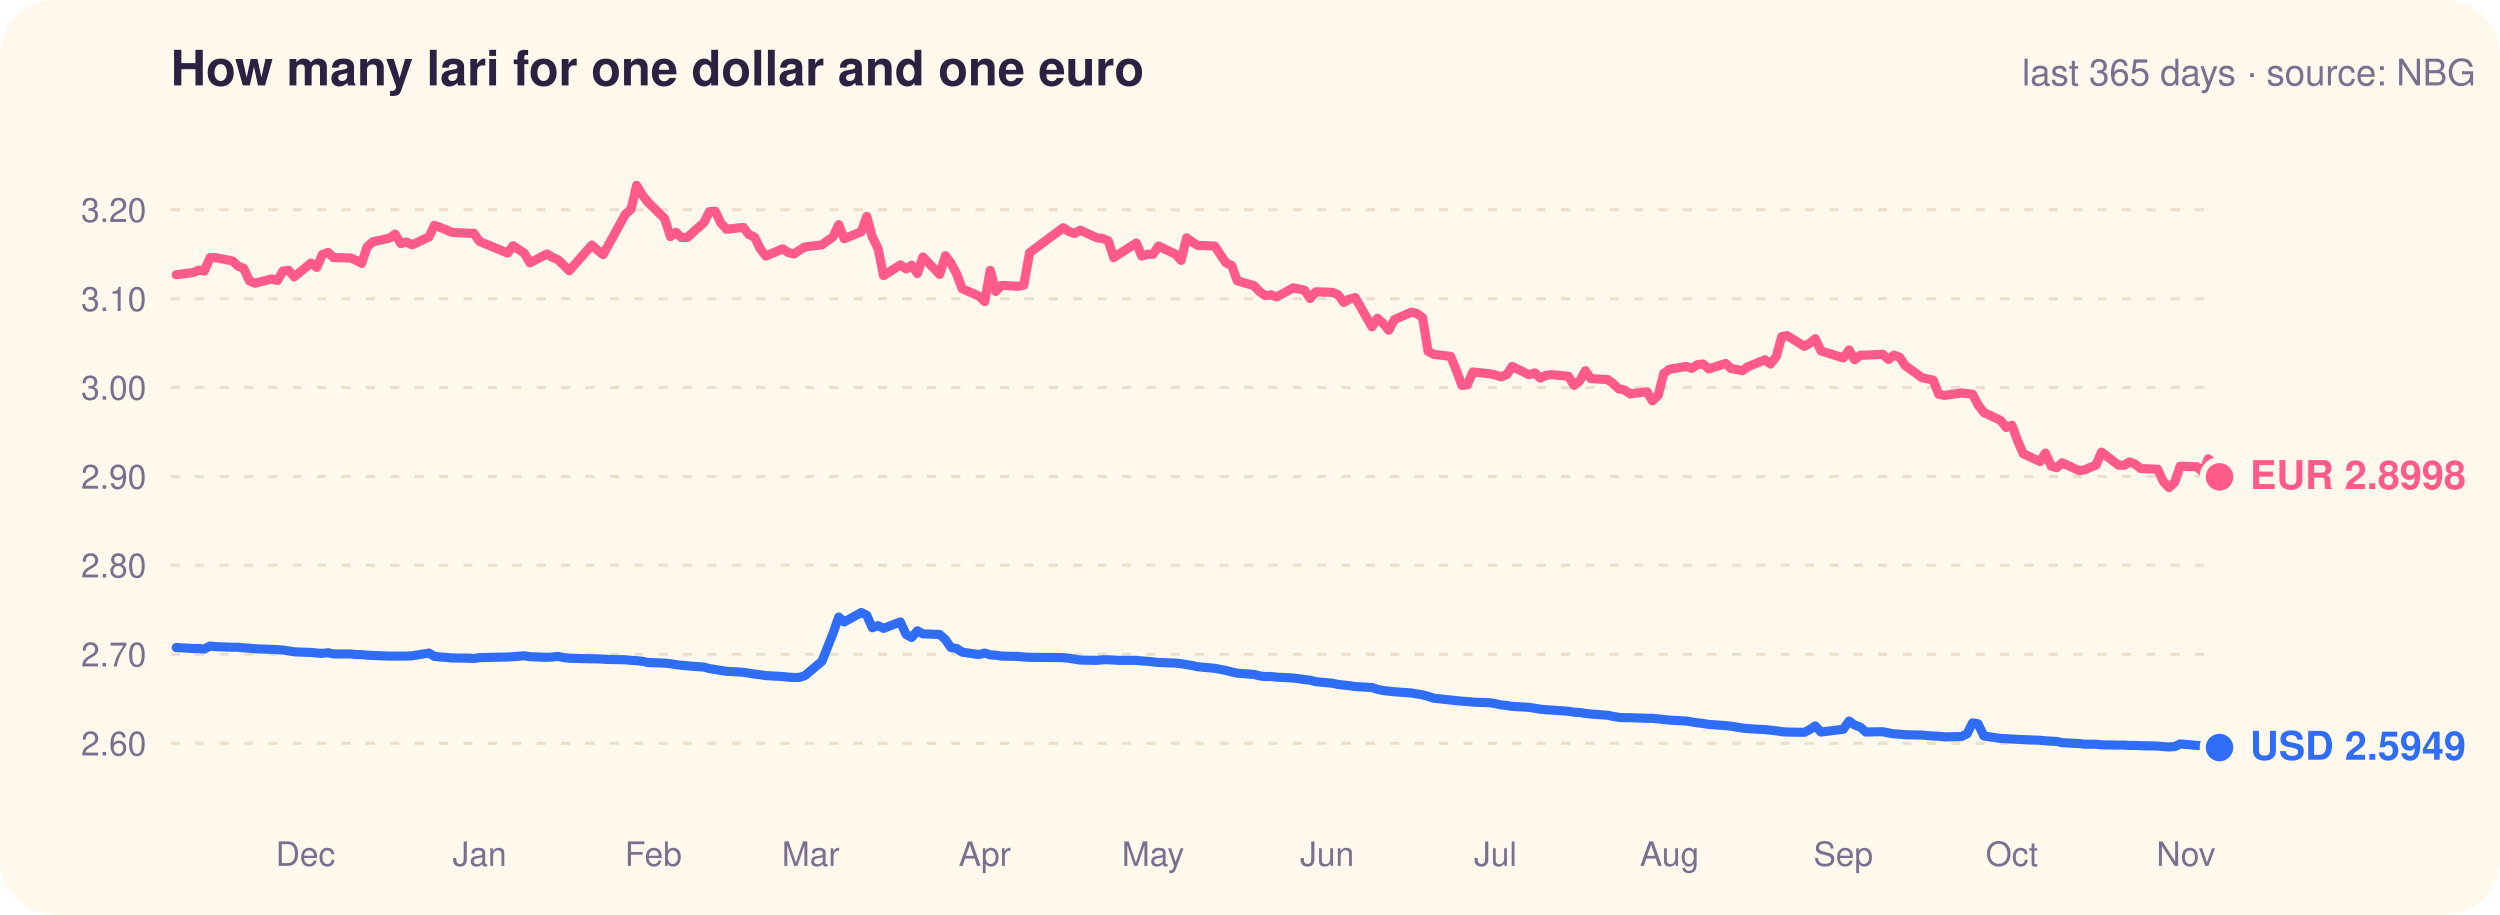
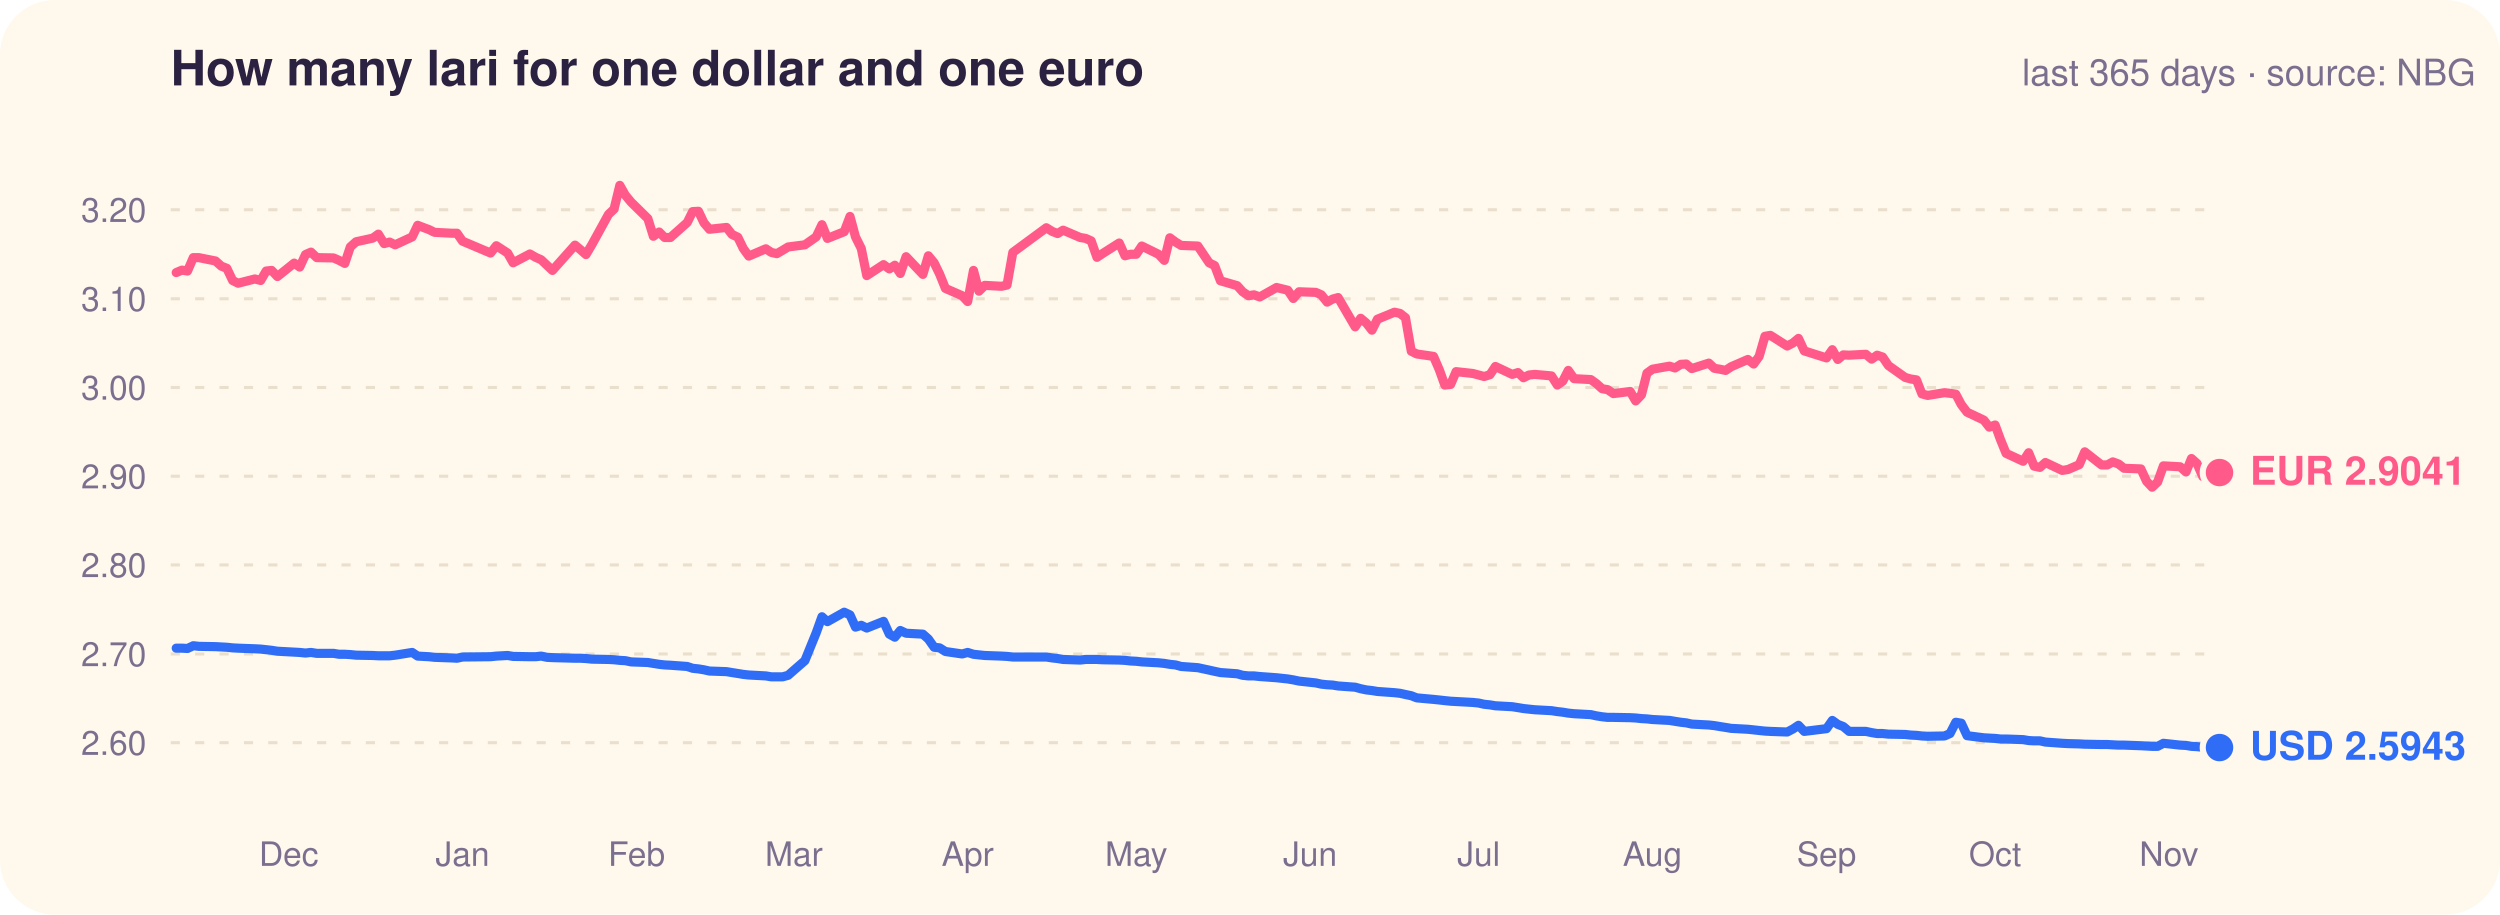
<svg xmlns="http://www.w3.org/2000/svg" viewBox="0 0 820 300" font-family="Segoe UI, Helvetica, Arial, sans-serif">
  <rect width="820" height="300" rx="18" fill="#fff8ec" />
  <text x="56" y="28" font-size="16" font-weight="700" fill="#2b2140">How many lari for one dollar and one euro</text>
  <text x="812" y="28" font-size="12" fill="#7a6f8f" text-anchor="end">last 365 days · source: NBG</text>
-   <line x1="56" x2="728" y1="243.8" y2="243.8" stroke="#eadfcc" stroke-dasharray="3 5" />
-   <text x="48" y="247.8" font-size="11" fill="#7a6f8f" text-anchor="end">2.60</text>
-   <line x1="56" x2="728" y1="214.6" y2="214.6" stroke="#eadfcc" stroke-dasharray="3 5" />
-   <text x="48" y="218.6" font-size="11" fill="#7a6f8f" text-anchor="end">2.70</text>
-   <line x1="56" x2="728" y1="185.4" y2="185.4" stroke="#eadfcc" stroke-dasharray="3 5" />
-   <text x="48" y="189.4" font-size="11" fill="#7a6f8f" text-anchor="end">2.80</text>
-   <line x1="56" x2="728" y1="156.3" y2="156.3" stroke="#eadfcc" stroke-dasharray="3 5" />
-   <text x="48" y="160.3" font-size="11" fill="#7a6f8f" text-anchor="end">2.90</text>
+   <line x1="56" x2="728" y1="243.6" y2="243.6" stroke="#eadfcc" stroke-dasharray="3 5" />
+   <text x="48" y="247.6" font-size="11" fill="#7a6f8f" text-anchor="end">2.60</text>
+   <line x1="56" x2="728" y1="214.5" y2="214.5" stroke="#eadfcc" stroke-dasharray="3 5" />
+   <text x="48" y="218.5" font-size="11" fill="#7a6f8f" text-anchor="end">2.70</text>
+   <line x1="56" x2="728" y1="185.3" y2="185.3" stroke="#eadfcc" stroke-dasharray="3 5" />
+   <text x="48" y="189.3" font-size="11" fill="#7a6f8f" text-anchor="end">2.80</text>
+   <line x1="56" x2="728" y1="156.2" y2="156.2" stroke="#eadfcc" stroke-dasharray="3 5" />
+   <text x="48" y="160.2" font-size="11" fill="#7a6f8f" text-anchor="end">2.90</text>
  <line x1="56" x2="728" y1="127.1" y2="127.1" stroke="#eadfcc" stroke-dasharray="3 5" />
  <text x="48" y="131.1" font-size="11" fill="#7a6f8f" text-anchor="end">3.00</text>
  <line x1="56" x2="728" y1="98.0" y2="98.0" stroke="#eadfcc" stroke-dasharray="3 5" />
  <text x="48" y="102.0" font-size="11" fill="#7a6f8f" text-anchor="end">3.10</text>
  <line x1="56" x2="728" y1="68.8" y2="68.8" stroke="#eadfcc" stroke-dasharray="3 5" />
  <text x="48" y="72.8" font-size="11" fill="#7a6f8f" text-anchor="end">3.20</text>
-   <text x="100.2" y="284" font-size="11" fill="#7a6f8f" text-anchor="middle">Dec</text>
-   <text x="157.3" y="284" font-size="11" fill="#7a6f8f" text-anchor="middle">Jan</text>
-   <text x="214.3" y="284" font-size="11" fill="#7a6f8f" text-anchor="middle">Feb</text>
-   <text x="265.9" y="284" font-size="11" fill="#7a6f8f" text-anchor="middle">Mar</text>
-   <text x="323.0" y="284" font-size="11" fill="#7a6f8f" text-anchor="middle">Apr</text>
-   <text x="378.2" y="284" font-size="11" fill="#7a6f8f" text-anchor="middle">May</text>
-   <text x="435.3" y="284" font-size="11" fill="#7a6f8f" text-anchor="middle">Jun</text>
-   <text x="490.5" y="284" font-size="11" fill="#7a6f8f" text-anchor="middle">Jul</text>
-   <text x="547.6" y="284" font-size="11" fill="#7a6f8f" text-anchor="middle">Aug</text>
-   <text x="604.6" y="284" font-size="11" fill="#7a6f8f" text-anchor="middle">Sep</text>
-   <text x="659.9" y="284" font-size="11" fill="#7a6f8f" text-anchor="middle">Oct</text>
-   <text x="717.0" y="284" font-size="11" fill="#7a6f8f" text-anchor="middle">Nov</text>
-   <path d="M57.8,212.4 L63.4,212.7 L65.2,212.7 L67.0,212.9 L68.9,211.9 L70.7,212.1 L76.3,212.3 L78.1,212.3 L79.9,212.5 L81.8,212.6 L83.6,212.8 L89.1,213.0 L91.0,213.1 L92.8,213.2 L94.7,213.5 L96.5,213.8 L102.0,214.0 L103.9,214.2 L105.7,214.3 L107.6,214.1 L109.4,214.5 L114.9,214.5 L116.8,214.7 L118.6,214.7 L120.4,214.9 L122.3,215.0 L127.8,215.2 L129.6,215.2 L131.5,215.2 L133.3,215.2 L135.2,215.1 L140.7,214.2 L142.5,215.3 L144.4,215.5 L146.2,215.6 L148.1,215.8 L153.6,215.9 L155.4,216.0 L157.3,215.7 L166.5,215.5 L168.3,215.4 L172.0,215.1 L173.8,215.4 L179.4,215.6 L181.2,215.5 L183.0,215.3 L184.9,215.7 L186.7,215.9 L194.1,216.1 L195.9,216.1 L197.8,216.2 L199.6,216.3 L205.1,216.4 L207.0,216.6 L208.8,216.7 L210.7,216.9 L212.5,217.3 L218.0,217.5 L219.9,217.7 L221.7,218.0 L223.5,218.2 L225.4,218.4 L230.9,218.8 L232.7,219.3 L234.6,219.6 L236.4,219.9 L238.3,220.2 L243.8,220.5 L245.6,220.8 L247.5,221.1 L249.3,221.3 L251.2,221.6 L256.7,221.9 L258.5,222.1 L260.4,222.2 L262.2,222.2 L264.0,221.6 L269.6,216.9 L273.2,207.8 L275.1,202.4 L276.9,204.0 L282.5,200.9 L284.3,201.8 L286.1,205.9 L288.0,205.2 L289.8,206.1 L295.3,204.0 L297.2,208.1 L299.0,209.1 L300.9,206.9 L302.7,207.9 L308.2,208.1 L310.1,209.8 L311.9,212.4 L313.8,212.7 L315.6,213.9 L321.1,214.7 L323.0,214.2 L324.8,214.8 L326.6,214.9 L328.5,215.2 L334.0,215.3 L335.8,215.5 L337.7,215.6 L348.7,215.7 L350.6,215.9 L352.4,216.2 L354.3,216.5 L359.8,216.6 L361.6,216.4 L363.5,216.4 L365.3,216.5 L367.1,216.6 L372.7,216.6 L374.5,216.8 L376.4,216.9 L378.2,217.1 L380.0,217.3 L385.6,217.5 L387.4,217.7 L389.2,218.0 L391.1,218.3 L392.9,218.7 L398.4,219.2 L402.1,219.9 L404.0,220.4 L405.8,220.8 L411.3,221.2 L413.2,221.7 L415.0,221.9 L416.9,221.9 L418.7,222.1 L424.2,222.4 L427.9,222.9 L429.7,223.1 L431.6,223.6 L437.1,224.1 L438.9,224.5 L440.8,224.7 L442.6,224.9 L444.5,225.2 L450.0,225.5 L451.8,226.1 L453.7,226.5 L455.5,226.7 L457.4,226.9 L462.9,227.3 L464.7,227.6 L466.6,227.9 L468.4,228.4 L470.2,229.0 L475.8,229.6 L477.6,229.8 L479.5,230.0 L481.3,230.1 L483.1,230.3 L488.7,230.5 L490.5,230.8 L492.3,231.2 L494.2,231.4 L496.0,231.7 L501.5,232.0 L503.4,232.3 L505.2,232.6 L507.1,232.8 L508.9,232.9 L514.4,233.3 L516.3,233.6 L518.1,233.7 L520.0,234.0 L521.8,234.2 L527.3,234.6 L529.2,235.0 L531.0,235.3 L532.8,235.4 L534.7,235.4 L540.2,235.6 L542.0,235.6 L543.9,235.8 L545.7,236.0 L547.6,236.2 L553.1,236.5 L554.9,236.8 L556.8,237.1 L558.6,237.3 L560.5,237.6 L566.0,238.0 L567.8,238.2 L569.7,238.5 L571.5,238.8 L573.3,239.0 L578.9,239.3 L580.7,239.5 L582.6,239.7 L584.4,240.0 L586.2,240.1 L591.8,240.2 L593.6,239.3 L595.4,238.1 L597.3,240.1 L604.6,239.2 L606.5,236.5 L608.3,237.8 L610.2,238.5 L612.0,240.1 L617.5,240.0 L619.4,240.4 L621.2,240.7 L623.1,240.8 L624.9,241.0 L630.4,241.1 L632.3,241.3 L634.1,241.4 L635.9,241.5 L637.8,241.7 L643.3,241.6 L645.2,240.7 L647.0,237.1 L648.8,237.4 L650.7,241.4 L656.2,242.2 L658.0,242.3 L659.9,242.4 L661.7,242.5 L663.6,242.6 L669.1,242.8 L670.9,243.0 L672.8,243.1 L674.6,243.2 L676.4,243.6 L682.0,243.9 L683.8,244.1 L687.5,244.1 L689.3,244.3 L694.9,244.4 L696.7,244.4 L698.5,244.5 L700.4,244.5 L702.2,244.6 L707.7,244.7 L709.6,244.9 L711.4,245.0 L713.3,244.9 L715.1,244.0 L720.6,244.5 L722.5,244.6 L724.3,245.0 L726.2,245.1 L728.0,245.2" fill="none" stroke="#2f6df6" stroke-width="3" stroke-linejoin="round" stroke-linecap="round" />
+   <text x="94.7" y="284" font-size="11" fill="#7a6f8f" text-anchor="middle">Dec</text>
+   <text x="151.7" y="284" font-size="11" fill="#7a6f8f" text-anchor="middle">Jan</text>
+   <text x="208.8" y="284" font-size="11" fill="#7a6f8f" text-anchor="middle">Feb</text>
+   <text x="260.4" y="284" font-size="11" fill="#7a6f8f" text-anchor="middle">Mar</text>
+   <text x="317.4" y="284" font-size="11" fill="#7a6f8f" text-anchor="middle">Apr</text>
+   <text x="372.7" y="284" font-size="11" fill="#7a6f8f" text-anchor="middle">May</text>
+   <text x="429.7" y="284" font-size="11" fill="#7a6f8f" text-anchor="middle">Jun</text>
+   <text x="485.0" y="284" font-size="11" fill="#7a6f8f" text-anchor="middle">Jul</text>
+   <text x="542.0" y="284" font-size="11" fill="#7a6f8f" text-anchor="middle">Aug</text>
+   <text x="599.1" y="284" font-size="11" fill="#7a6f8f" text-anchor="middle">Sep</text>
+   <text x="654.4" y="284" font-size="11" fill="#7a6f8f" text-anchor="middle">Oct</text>
+   <text x="711.4" y="284" font-size="11" fill="#7a6f8f" text-anchor="middle">Nov</text>
+   <path d="M57.8,212.6 L59.7,212.6 L61.5,212.7 L63.4,211.8 L65.2,212.0 L70.7,212.1 L72.6,212.2 L74.4,212.3 L76.3,212.5 L78.1,212.6 L83.6,212.8 L85.5,212.9 L87.3,213.1 L89.1,213.3 L91.0,213.6 L96.5,213.9 L98.3,214.0 L100.2,214.2 L102.0,214.0 L103.9,214.3 L109.4,214.3 L111.2,214.6 L113.1,214.6 L114.9,214.7 L116.8,214.9 L122.3,215.0 L124.1,215.1 L126.0,215.1 L127.8,215.1 L129.6,214.9 L135.2,214.0 L137.0,215.2 L138.8,215.3 L140.7,215.4 L142.5,215.6 L148.1,215.8 L149.9,215.9 L151.7,215.5 L160.9,215.4 L162.8,215.2 L166.5,215.0 L168.3,215.3 L173.8,215.4 L175.7,215.4 L177.5,215.2 L179.4,215.6 L181.2,215.7 L188.6,215.9 L190.4,215.9 L192.2,216.0 L194.1,216.2 L199.6,216.3 L201.4,216.4 L203.3,216.6 L205.1,216.7 L207.0,217.1 L212.5,217.3 L214.3,217.6 L216.2,217.9 L218.0,218.1 L219.9,218.2 L225.4,218.6 L227.2,219.2 L229.1,219.4 L230.9,219.7 L232.7,220.1 L238.3,220.3 L240.1,220.6 L242.0,220.9 L243.8,221.2 L245.6,221.4 L251.2,221.7 L253.0,222.0 L254.8,222.0 L256.7,222.0 L258.5,221.5 L264.0,216.7 L267.7,207.6 L269.6,202.3 L271.4,203.9 L276.9,200.8 L278.8,201.7 L280.6,205.7 L282.5,205.1 L284.3,206.0 L289.8,203.8 L291.7,208.0 L293.5,209.0 L295.3,206.8 L297.2,207.7 L302.7,208.0 L304.5,209.6 L306.4,212.3 L308.2,212.5 L310.1,213.7 L315.6,214.5 L317.4,214.0 L319.3,214.6 L321.1,214.8 L323.0,215.0 L328.5,215.2 L330.3,215.3 L332.2,215.5 L343.2,215.5 L345.1,215.8 L346.9,216.0 L348.7,216.3 L354.3,216.5 L356.1,216.3 L357.9,216.3 L359.8,216.3 L361.6,216.4 L367.1,216.5 L369.0,216.6 L370.8,216.8 L372.7,216.9 L374.5,217.1 L380.0,217.4 L381.9,217.6 L383.7,217.9 L385.6,218.1 L387.4,218.6 L392.9,219.0 L396.6,219.8 L398.4,220.2 L400.3,220.6 L405.8,221.0 L407.6,221.5 L409.5,221.7 L411.3,221.7 L413.2,221.9 L418.7,222.3 L422.4,222.7 L424.2,223.0 L426.1,223.4 L431.6,224.0 L433.4,224.4 L435.3,224.6 L437.1,224.7 L438.9,225.0 L444.5,225.4 L446.3,225.9 L448.2,226.3 L450.0,226.5 L451.8,226.8 L457.4,227.2 L459.2,227.4 L461.0,227.8 L462.9,228.2 L464.7,228.9 L470.2,229.4 L472.1,229.6 L473.9,229.8 L475.8,230.0 L477.6,230.1 L483.1,230.4 L485.0,230.6 L486.8,231.0 L488.7,231.2 L490.5,231.5 L496.0,231.8 L497.9,232.1 L499.7,232.4 L501.5,232.6 L503.4,232.8 L508.9,233.1 L510.8,233.4 L512.6,233.6 L514.4,233.9 L516.3,234.1 L521.8,234.4 L523.6,234.8 L525.5,235.1 L527.3,235.3 L529.2,235.3 L534.7,235.4 L536.5,235.5 L538.4,235.7 L540.2,235.8 L542.0,236.0 L547.6,236.3 L549.4,236.6 L551.3,236.9 L553.1,237.1 L554.9,237.5 L560.5,237.8 L562.3,238.0 L564.1,238.3 L566.0,238.6 L567.8,238.9 L573.3,239.2 L575.2,239.4 L577.0,239.6 L578.9,239.8 L580.7,239.9 L586.2,240.1 L588.1,239.1 L589.9,237.9 L591.8,239.9 L599.1,239.0 L601.0,236.3 L602.8,237.6 L604.6,238.3 L606.5,239.9 L612.0,239.9 L613.9,240.3 L615.7,240.6 L617.5,240.6 L619.4,240.8 L624.9,240.9 L626.7,241.1 L628.6,241.2 L630.4,241.4 L632.3,241.5 L637.8,241.4 L639.6,240.6 L641.5,236.9 L643.3,237.2 L645.2,241.3 L650.7,242.0 L652.5,242.1 L654.4,242.2 L656.2,242.4 L658.0,242.4 L663.6,242.6 L665.4,242.9 L667.2,243.0 L669.1,243.0 L670.9,243.4 L676.4,243.8 L678.3,243.9 L682.0,244.0 L683.8,244.1 L689.3,244.2 L691.2,244.2 L693.0,244.3 L694.9,244.4 L696.7,244.4 L702.2,244.6 L704.1,244.7 L705.9,244.8 L707.7,244.8 L709.6,243.8 L715.1,244.4 L717.0,244.5 L718.8,244.8 L720.6,244.9 L722.5,245.1 L728.0,245.2" fill="none" stroke="#2f6df6" stroke-width="3" stroke-linejoin="round" stroke-linecap="round" />
  <circle cx="728.0" cy="245.2" r="5.5" fill="#2f6df6" stroke="#fff8ec" stroke-width="2" />
-   <text x="738.0" y="249.2" font-size="13" font-weight="700" fill="#2f6df6">USD 2.5949</text>
-   <path d="M57.8,90.1 L63.4,89.4 L65.2,88.6 L67.0,88.9 L68.9,84.5 L70.7,84.5 L76.3,85.6 L78.1,87.3 L79.9,88.0 L81.8,92.1 L83.6,92.9 L89.1,91.5 L91.0,92.0 L92.8,88.9 L94.7,88.7 L96.5,90.8 L102.0,86.3 L103.9,87.7 L105.7,83.5 L107.6,82.8 L109.4,84.5 L114.9,84.6 L116.8,85.4 L118.6,86.4 L120.4,81.0 L122.3,79.3 L127.8,78.1 L129.6,76.8 L131.5,79.9 L133.3,79.4 L135.2,80.3 L140.7,77.7 L142.5,73.9 L144.4,74.6 L146.2,75.3 L148.1,76.2 L153.6,76.5 L155.4,76.5 L157.3,79.2 L166.5,83.0 L168.3,80.6 L172.0,83.1 L173.8,86.2 L179.4,83.3 L181.2,84.4 L183.0,85.2 L184.9,87.0 L186.7,88.8 L194.1,80.4 L195.9,82.0 L197.8,83.5 L199.6,80.3 L205.1,70.3 L207.0,68.6 L208.8,60.8 L210.7,64.0 L212.5,66.3 L218.0,71.7 L219.9,77.6 L221.7,76.2 L223.5,77.9 L225.4,77.9 L230.9,73.0 L232.7,69.4 L234.6,69.3 L236.4,73.1 L238.3,75.2 L243.8,74.6 L245.6,76.9 L247.5,77.8 L249.3,81.5 L251.2,84.0 L256.7,81.6 L258.5,82.8 L260.4,83.3 L262.2,82.1 L264.0,81.0 L269.6,80.3 L273.2,77.7 L275.1,73.7 L276.9,78.3 L282.5,76.0 L284.3,71.0 L286.1,77.7 L288.0,81.5 L289.8,90.4 L295.3,86.9 L297.2,88.2 L299.0,87.0 L300.9,89.7 L302.7,84.3 L308.2,90.0 L310.1,83.9 L311.9,86.3 L313.8,89.9 L315.6,94.7 L321.1,97.1 L323.0,98.9 L324.8,88.7 L326.6,95.6 L328.5,93.6 L334.0,93.9 L335.8,93.5 L337.7,82.9 L348.7,74.7 L350.6,75.9 L352.4,76.6 L354.3,75.5 L359.8,78.0 L361.6,78.2 L363.5,79.0 L365.3,84.5 L367.1,83.3 L372.7,79.7 L374.5,84.0 L376.4,83.4 L378.2,83.4 L380.0,80.7 L385.6,83.4 L387.4,85.4 L389.2,78.0 L391.1,79.4 L392.9,80.5 L398.4,80.7 L402.1,86.2 L404.0,87.1 L405.8,92.1 L411.3,93.7 L413.2,95.7 L415.0,97.0 L416.9,96.7 L418.7,97.4 L424.2,94.4 L427.9,95.2 L429.7,97.9 L431.6,95.7 L437.1,95.9 L438.9,96.7 L440.8,99.2 L442.6,98.1 L444.5,97.6 L450.0,107.2 L451.8,104.4 L453.7,106.1 L455.5,108.3 L457.4,104.8 L462.9,102.4 L464.7,102.8 L466.6,104.2 L468.4,115.2 L470.2,116.2 L475.8,116.9 L477.6,121.3 L479.5,126.4 L481.3,126.2 L483.1,122.0 L488.7,122.6 L490.5,123.0 L492.3,123.6 L494.2,122.9 L496.0,120.2 L501.5,122.9 L503.4,122.3 L505.2,124.0 L507.1,123.1 L508.9,122.9 L514.4,123.4 L516.3,126.4 L518.1,125.0 L520.0,121.6 L521.8,124.2 L527.3,124.5 L529.2,125.9 L531.0,127.6 L532.8,127.9 L534.7,129.2 L540.2,128.5 L542.0,131.5 L543.9,129.6 L545.7,122.5 L547.6,121.1 L553.1,120.2 L554.9,120.8 L556.8,119.6 L558.6,119.4 L560.5,121.0 L566.0,119.2 L567.8,120.9 L569.7,121.2 L571.5,121.6 L573.3,120.3 L578.9,118.0 L580.7,119.4 L582.6,117.0 L584.4,110.4 L586.2,110.1 L591.8,113.6 L593.6,112.6 L595.4,111.1 L597.3,115.1 L604.6,117.4 L606.5,114.8 L608.3,118.0 L610.2,116.5 L612.0,116.5 L617.5,116.2 L619.4,117.9 L621.2,116.5 L623.1,117.2 L624.9,119.9 L630.4,123.9 L632.3,124.3 L634.1,124.7 L635.9,129.3 L637.8,129.7 L643.3,128.9 L645.2,129.1 L647.0,129.3 L648.8,132.8 L650.7,135.3 L656.2,137.9 L658.0,140.2 L659.9,139.5 L661.7,144.4 L663.6,148.8 L669.1,151.4 L670.9,148.6 L672.8,152.9 L674.6,153.4 L676.4,151.8 L682.0,154.4 L683.8,154.1 L687.5,152.5 L689.3,148.3 L694.9,152.6 L696.7,152.6 L698.5,151.5 L700.4,152.3 L702.2,153.7 L707.7,153.9 L709.6,158.0 L711.4,159.9 L713.3,158.2 L715.1,152.9 L720.6,153.1 L722.5,154.9 L724.3,150.5 L726.2,152.1 L728.0,156.4" fill="none" stroke="#ff5a8a" stroke-width="3" stroke-linejoin="round" stroke-linecap="round" />
-   <circle cx="728.0" cy="156.4" r="5.5" fill="#ff5a8a" stroke="#fff8ec" stroke-width="2" />
-   <text x="738.0" y="160.4" font-size="13" font-weight="700" fill="#ff5a8a">EUR 2.8998</text>
+   <text x="738.0" y="249.2" font-size="13" font-weight="700" fill="#2f6df6">USD 2.5943</text>
+   <path d="M57.8,89.4 L59.7,88.6 L61.5,88.9 L63.4,84.5 L65.2,84.5 L70.7,85.6 L72.6,87.3 L74.4,88.0 L76.3,92.0 L78.1,92.9 L83.6,91.5 L85.5,92.0 L87.3,88.9 L89.1,88.7 L91.0,90.7 L96.5,86.3 L98.3,87.6 L100.2,83.5 L102.0,82.7 L103.9,84.5 L109.4,84.6 L111.2,85.4 L113.1,86.4 L114.9,81.0 L116.8,79.3 L122.3,78.1 L124.1,76.8 L126.0,79.9 L127.8,79.4 L129.6,80.3 L135.2,77.7 L137.0,73.9 L138.8,74.6 L140.7,75.3 L142.5,76.2 L148.1,76.5 L149.9,76.5 L151.7,79.1 L160.9,83.0 L162.8,80.6 L166.5,83.0 L168.3,86.2 L173.8,83.3 L175.7,84.4 L177.5,85.2 L179.4,87.0 L181.2,88.7 L188.6,80.4 L190.4,81.9 L192.2,83.5 L194.1,80.3 L199.6,70.3 L201.4,68.6 L203.3,60.8 L205.1,64.0 L207.0,66.3 L212.5,71.7 L214.3,77.5 L216.2,76.1 L218.0,77.9 L219.9,77.9 L225.4,73.0 L227.2,69.4 L229.1,69.3 L230.9,73.1 L232.7,75.2 L238.3,74.6 L240.1,76.9 L242.0,77.8 L243.8,81.5 L245.6,84.0 L251.2,81.6 L253.0,82.8 L254.8,83.2 L256.7,82.1 L258.5,81.0 L264.0,80.3 L267.7,77.7 L269.6,73.7 L271.4,78.2 L276.9,76.0 L278.8,71.0 L280.6,77.7 L282.5,81.5 L284.3,90.4 L289.8,86.8 L291.7,88.2 L293.5,87.0 L295.3,89.7 L297.2,84.2 L302.7,90.0 L304.5,83.9 L306.4,86.2 L308.2,89.9 L310.1,94.6 L315.6,97.0 L317.4,98.9 L319.3,88.7 L321.1,95.5 L323.0,93.6 L328.5,93.9 L330.3,93.5 L332.2,82.8 L343.2,74.7 L345.1,75.9 L346.9,76.6 L348.7,75.5 L354.3,77.9 L356.1,78.2 L357.9,79.0 L359.8,84.4 L361.6,83.2 L367.1,79.7 L369.0,83.9 L370.8,83.4 L372.7,83.4 L374.5,80.7 L380.0,83.4 L381.9,85.4 L383.7,78.0 L385.6,79.4 L387.4,80.5 L392.9,80.7 L396.6,86.2 L398.4,87.1 L400.3,92.1 L405.8,93.7 L407.6,95.7 L409.5,97.0 L411.3,96.7 L413.2,97.4 L418.7,94.3 L422.4,95.2 L424.2,97.9 L426.1,95.7 L431.6,95.9 L433.4,96.7 L435.3,99.1 L437.1,98.1 L438.9,97.6 L444.5,107.2 L446.3,104.4 L448.2,106.0 L450.0,108.3 L451.8,104.7 L457.4,102.4 L459.2,102.8 L461.0,104.2 L462.9,115.2 L464.7,116.1 L470.2,116.9 L472.1,121.3 L473.9,126.3 L475.8,126.1 L477.6,121.9 L483.1,122.5 L485.0,123.0 L486.8,123.5 L488.7,122.9 L490.5,120.2 L496.0,122.8 L497.9,122.2 L499.7,123.9 L501.5,123.0 L503.4,122.8 L508.9,123.3 L510.8,126.3 L512.6,125.0 L514.4,121.5 L516.3,124.2 L521.8,124.5 L523.6,125.8 L525.5,127.5 L527.3,127.8 L529.2,129.1 L534.7,128.4 L536.5,131.5 L538.4,129.5 L540.2,122.4 L542.0,121.1 L547.6,120.1 L549.4,120.7 L551.3,119.5 L553.1,119.4 L554.9,120.9 L560.5,119.1 L562.3,120.8 L564.1,121.1 L566.0,121.5 L567.8,120.3 L573.3,117.9 L575.2,119.4 L577.0,116.9 L578.9,110.3 L580.7,110.0 L586.2,113.5 L588.1,112.5 L589.9,111.0 L591.8,115.1 L599.1,117.4 L601.0,114.7 L602.8,117.9 L604.6,116.4 L606.5,116.5 L612.0,116.2 L613.9,117.8 L615.7,116.5 L617.5,117.1 L619.4,119.9 L624.9,123.8 L626.7,124.3 L628.6,124.6 L630.4,129.2 L632.3,129.7 L637.8,128.8 L639.6,129.0 L641.5,129.3 L643.3,132.7 L645.2,135.2 L650.7,137.8 L652.5,140.1 L654.4,139.4 L656.2,144.3 L658.0,148.7 L663.6,151.3 L665.4,148.5 L667.2,152.9 L669.1,153.3 L670.9,151.7 L676.4,154.3 L678.3,154.0 L682.0,152.4 L683.8,148.2 L689.3,152.5 L691.2,152.5 L693.0,151.5 L694.9,152.2 L696.7,153.6 L702.2,153.8 L704.1,157.9 L705.9,159.8 L707.7,158.1 L709.6,152.8 L715.1,153.1 L717.0,154.8 L718.8,150.4 L720.6,152.0 L722.5,156.3 L728.0,155.0" fill="none" stroke="#ff5a8a" stroke-width="3" stroke-linejoin="round" stroke-linecap="round" />
+   <circle cx="728.0" cy="155.0" r="5.5" fill="#ff5a8a" stroke="#fff8ec" stroke-width="2" />
+   <text x="738.0" y="159.0" font-size="13" font-weight="700" fill="#ff5a8a">EUR 2.9041</text>
</svg>
